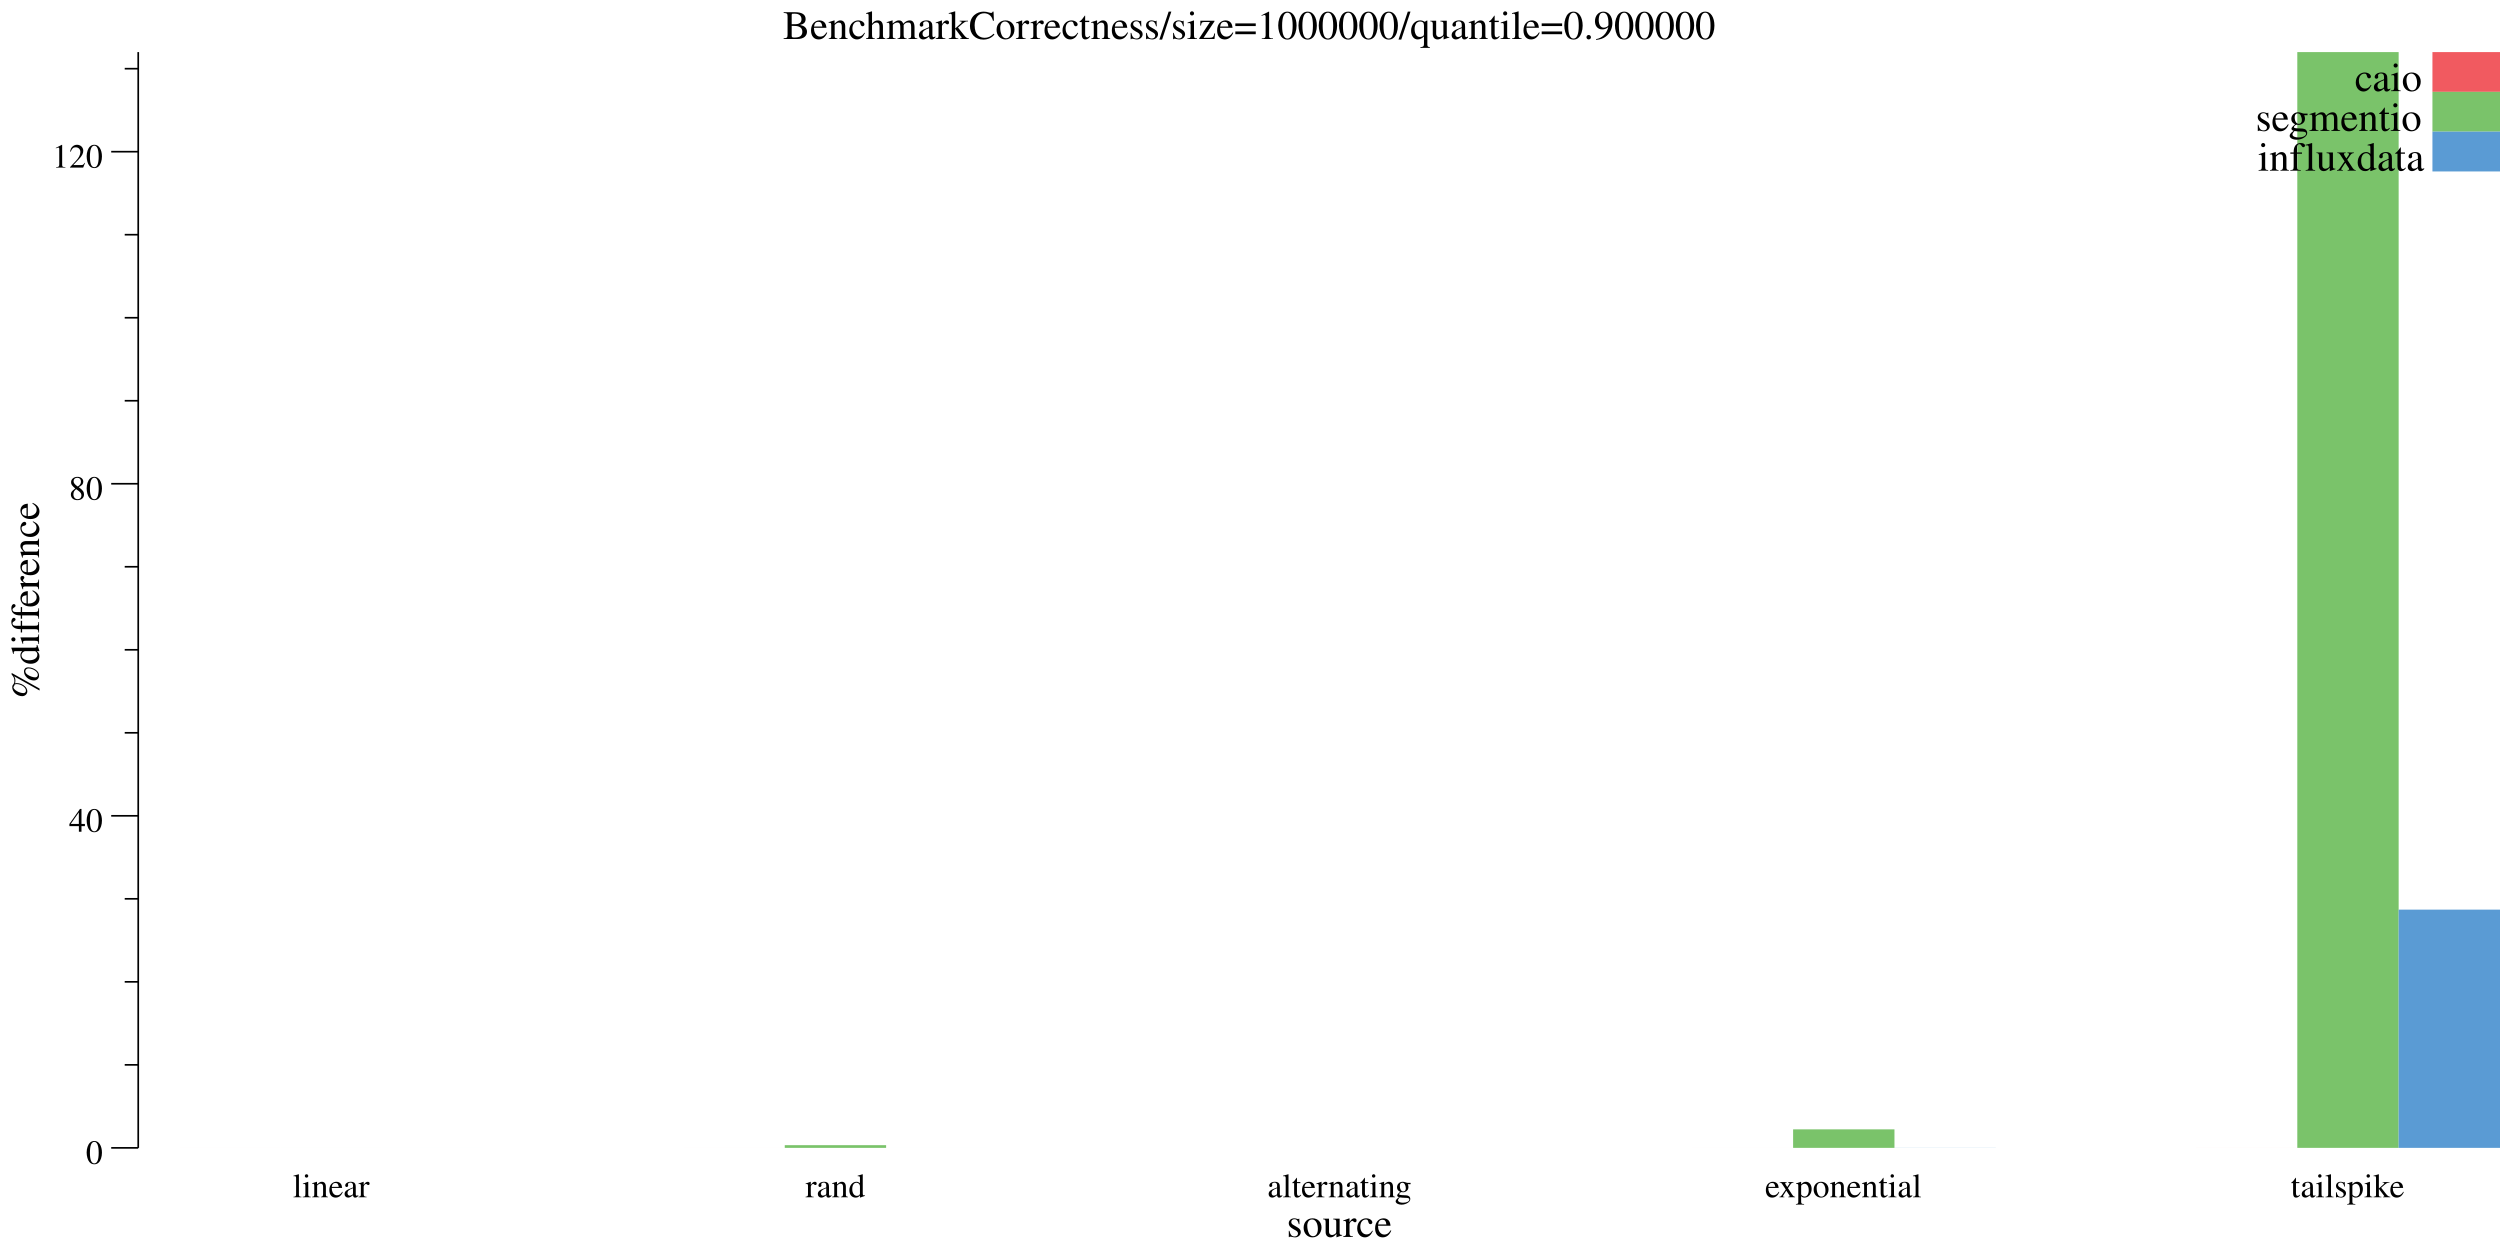
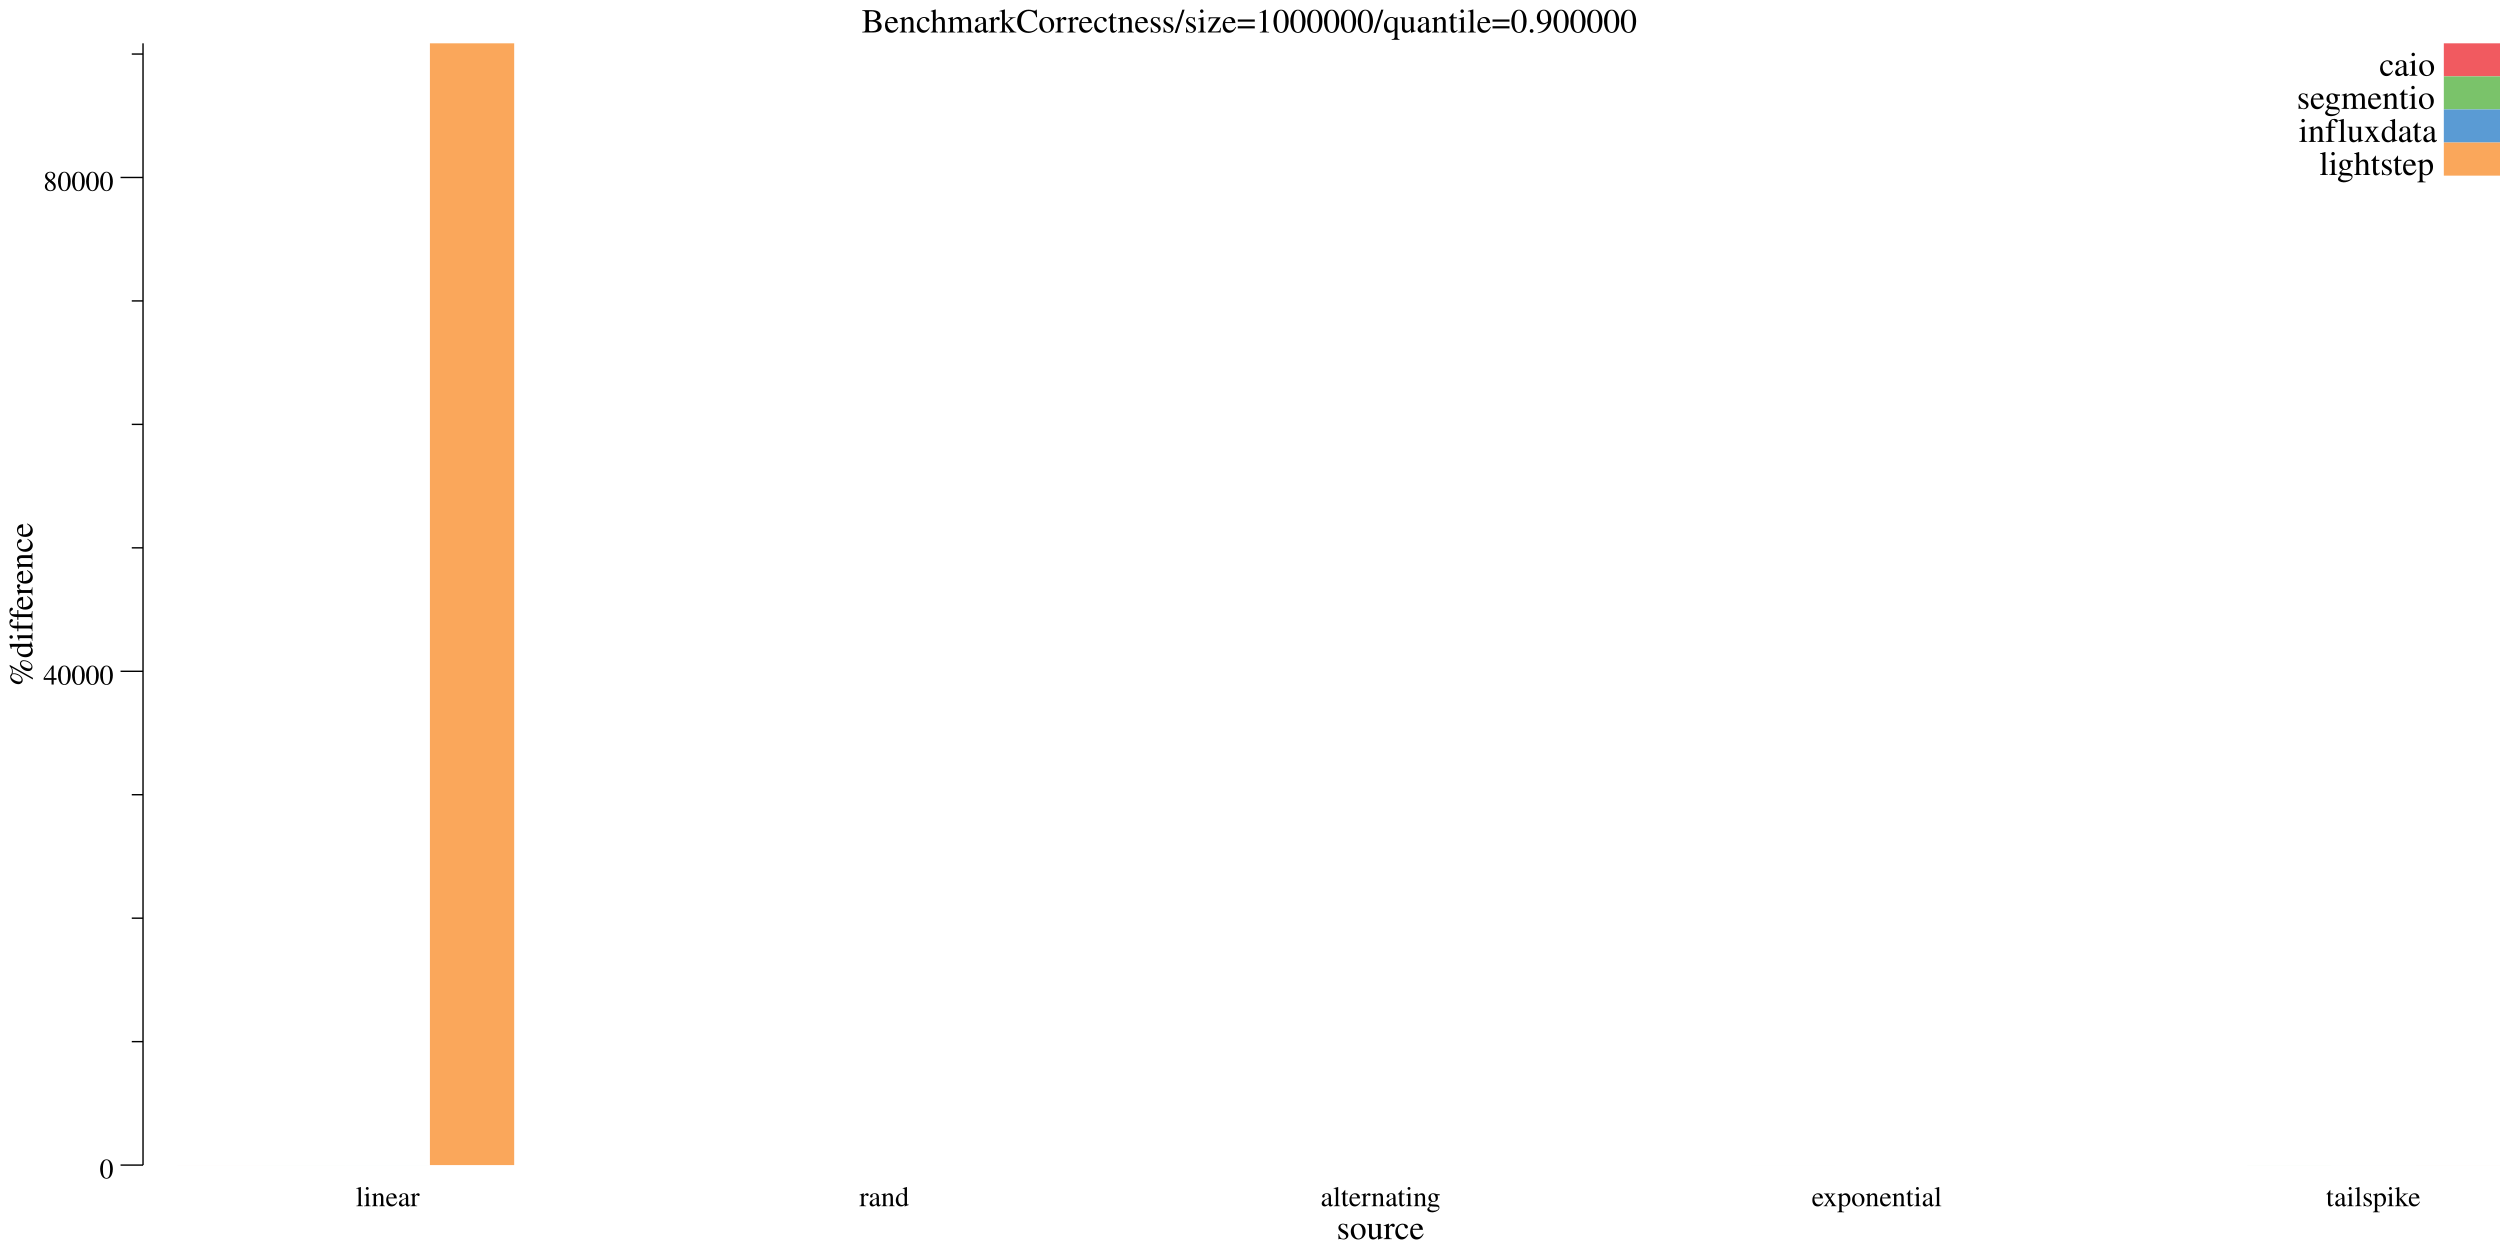
- <svg xmlns="http://www.w3.org/2000/svg" width="740pt" height="370pt" viewBox="0 0 740 370">
-   <g transform="scale(1, -1) translate(0, -370)">
-     <path d="M0,0L740,0L740,370L0,370Z" style="fill:#FFFFFF" />
-     <text x="231.76" y="-358.45" transform="scale(1, -1)" style="font-family:Times;font-weight:normal;font-style:normal;font-size:12px">BenchmarkCorrectness/size=1000000/quantile=0.900000</text>
-     <text x="380.86" y="-3.861" transform="scale(1, -1)" style="font-family:Times;font-weight:normal;font-style:normal;font-size:12px">source</text>
-     <text x="86.666" y="-15.602" transform="scale(1, -1)" style="font-family:Times;font-weight:normal;font-style:normal;font-size:10px">linear</text>
-     <text x="238.4" y="-15.602" transform="scale(1, -1)" style="font-family:Times;font-weight:normal;font-style:normal;font-size:10px">rand</text>
-     <text x="375.14" y="-15.602" transform="scale(1, -1)" style="font-family:Times;font-weight:normal;font-style:normal;font-size:10px">alternating</text>
-     <text x="522.44" y="-15.602" transform="scale(1, -1)" style="font-family:Times;font-weight:normal;font-style:normal;font-size:10px">exponential</text>
-     <text x="678.06" y="-15.602" transform="scale(1, -1)" style="font-family:Times;font-weight:normal;font-style:normal;font-size:10px">tailspike</text>
+ <svg xmlns="http://www.w3.org/2000/svg" width="890pt" height="445pt" viewBox="0 0 890 445">
+   <g transform="scale(1, -1) translate(0, -445)">
+     <path d="M0,0L890,0L890,445L0,445Z" style="fill:#FFFFFF" />
+     <text x="306.76" y="-433.45" transform="scale(1, -1)" style="font-family:Times;font-weight:normal;font-style:normal;font-size:12px">BenchmarkCorrectness/size=1000000/quantile=0.900000</text>
+     <text x="475.86" y="-3.861" transform="scale(1, -1)" style="font-family:Times;font-weight:normal;font-style:normal;font-size:12px">source</text>
+     <text x="126.67" y="-15.602" transform="scale(1, -1)" style="font-family:Times;font-weight:normal;font-style:normal;font-size:10px">linear</text>
+     <text x="305.9" y="-15.602" transform="scale(1, -1)" style="font-family:Times;font-weight:normal;font-style:normal;font-size:10px">rand</text>
+     <text x="470.14" y="-15.602" transform="scale(1, -1)" style="font-family:Times;font-weight:normal;font-style:normal;font-size:10px">alternating</text>
+     <text x="644.94" y="-15.602" transform="scale(1, -1)" style="font-family:Times;font-weight:normal;font-style:normal;font-size:10px">exponential</text>
+     <text x="828.06" y="-15.602" transform="scale(1, -1)" style="font-family:Times;font-weight:normal;font-style:normal;font-size:10px">tailspike</text>
    <g transform="rotate(90)">
-       <text x="163.2" y="11.555" transform="scale(1, -1)" style="font-family:Times;font-weight:normal;font-style:normal;font-size:12px">%difference</text>
+       <text x="200.7" y="11.555" transform="scale(1, -1)" style="font-family:Times;font-weight:normal;font-style:normal;font-size:12px">%difference</text>
    </g>
-     <text x="25.416" y="-25.509" transform="scale(1, -1)" style="font-family:Times;font-weight:normal;font-style:normal;font-size:10px">0</text>
-     <text x="20.416" y="-123.8" transform="scale(1, -1)" style="font-family:Times;font-weight:normal;font-style:normal;font-size:10px">40</text>
-     <text x="20.416" y="-222.09" transform="scale(1, -1)" style="font-family:Times;font-weight:normal;font-style:normal;font-size:10px">80</text>
-     <text x="15.416" y="-320.38" transform="scale(1, -1)" style="font-family:Times;font-weight:normal;font-style:normal;font-size:10px">120</text>
-     <path d="M32.916,30.23L40.916,30.23" style="fill:none;stroke:#000000;stroke-width:0.5" />
-     <path d="M32.916,128.52L40.916,128.52" style="fill:none;stroke:#000000;stroke-width:0.5" />
-     <path d="M32.916,226.81L40.916,226.81" style="fill:none;stroke:#000000;stroke-width:0.5" />
-     <path d="M32.916,325.1L40.916,325.1" style="fill:none;stroke:#000000;stroke-width:0.5" />
-     <path d="M36.916,54.803L40.916,54.803" style="fill:none;stroke:#000000;stroke-width:0.5" />
-     <path d="M36.916,79.375L40.916,79.375" style="fill:none;stroke:#000000;stroke-width:0.5" />
-     <path d="M36.916,103.95L40.916,103.95" style="fill:none;stroke:#000000;stroke-width:0.5" />
-     <path d="M36.916,153.09L40.916,153.09" style="fill:none;stroke:#000000;stroke-width:0.5" />
-     <path d="M36.916,177.66L40.916,177.66" style="fill:none;stroke:#000000;stroke-width:0.5" />
-     <path d="M36.916,202.24L40.916,202.24" style="fill:none;stroke:#000000;stroke-width:0.5" />
-     <path d="M36.916,251.38L40.916,251.38" style="fill:none;stroke:#000000;stroke-width:0.5" />
-     <path d="M36.916,275.95L40.916,275.95" style="fill:none;stroke:#000000;stroke-width:0.5" />
-     <path d="M36.916,300.53L40.916,300.53" style="fill:none;stroke:#000000;stroke-width:0.5" />
-     <path d="M36.916,349.67L40.916,349.67" style="fill:none;stroke:#000000;stroke-width:0.5" />
-     <path d="M40.916,30.23L40.916,354.58" style="fill:none;stroke:#000000;stroke-width:0.5" />
-     <path d="M53.048,30.23L53.048,30.231L83.048,30.231L83.048,30.23Z" style="fill:#F15A60" />
-     <path d="M202.29,30.23L202.29,30.231L232.29,30.231L232.29,30.23Z" style="fill:#F15A60" />
-     <path d="M351.52,30.23L351.52,30.23L381.52,30.23L381.52,30.23Z" style="fill:#F15A60" />
-     <path d="M500.76,30.23L500.76,30.232L530.76,30.232L530.76,30.23Z" style="fill:#F15A60" />
-     <path d="M650,30.23L650,30.234L680,30.234L680,30.23Z" style="fill:#F15A60" />
-     <path d="M83.048,30.23L83.048,30.231L113.05,30.231L113.05,30.23Z" style="fill:#7AC36A" />
-     <path d="M232.29,30.23L232.29,31.029L262.29,31.029L262.29,30.23Z" style="fill:#7AC36A" />
-     <path d="M381.52,30.23L381.52,30.23L411.52,30.23L411.52,30.23Z" style="fill:#7AC36A" />
-     <path d="M530.76,30.23L530.76,35.71L560.76,35.71L560.76,30.23Z" style="fill:#7AC36A" />
-     <path d="M680,30.23L680,354.58L710,354.58L710,30.23Z" style="fill:#7AC36A" />
-     <path d="M113.05,30.23L113.05,30.231L143.05,30.231L143.05,30.23Z" style="fill:#5A9BD4" />
-     <path d="M262.29,30.23L262.29,30.231L292.29,30.231L292.29,30.23Z" style="fill:#5A9BD4" />
-     <path d="M411.52,30.23L411.52,30.23L441.52,30.23L441.52,30.23Z" style="fill:#5A9BD4" />
-     <path d="M560.76,30.23L560.76,30.254L590.76,30.254L590.76,30.23Z" style="fill:#5A9BD4" />
-     <path d="M710,30.23L710,100.75L740,100.75L740,30.23Z" style="fill:#5A9BD4" />
-     <path d="M720,342.81L720,354.58L740,354.58L740,342.81Z" style="fill:#F15A60" />
-     <text x="697.01" y="-343.03" transform="scale(1, -1)" style="font-family:Times;font-weight:normal;font-style:normal;font-size:12px">caio</text>
-     <path d="M720,331.03L720,342.81L740,342.81L740,331.03Z" style="fill:#7AC36A" />
-     <text x="667.68" y="-331.25" transform="scale(1, -1)" style="font-family:Times;font-weight:normal;font-style:normal;font-size:12px">segmentio</text>
-     <path d="M720,319.25L720,331.03L740,331.03L740,319.25Z" style="fill:#5A9BD4" />
-     <text x="668.35" y="-319.47" transform="scale(1, -1)" style="font-family:Times;font-weight:normal;font-style:normal;font-size:12px">influxdata</text>
+     <text x="35.416" y="-25.509" transform="scale(1, -1)" style="font-family:Times;font-weight:normal;font-style:normal;font-size:10px">0</text>
+     <text x="15.416" y="-201.3" transform="scale(1, -1)" style="font-family:Times;font-weight:normal;font-style:normal;font-size:10px">40000</text>
+     <text x="15.416" y="-377.09" transform="scale(1, -1)" style="font-family:Times;font-weight:normal;font-style:normal;font-size:10px">80000</text>
+     <path d="M42.916,30.23L50.916,30.23" style="fill:none;stroke:#000000;stroke-width:0.5" />
+     <path d="M42.916,206.02L50.916,206.02" style="fill:none;stroke:#000000;stroke-width:0.5" />
+     <path d="M42.916,381.82L50.916,381.82" style="fill:none;stroke:#000000;stroke-width:0.5" />
+     <path d="M46.916,74.179L50.916,74.179" style="fill:none;stroke:#000000;stroke-width:0.5" />
+     <path d="M46.916,118.13L50.916,118.13" style="fill:none;stroke:#000000;stroke-width:0.5" />
+     <path d="M46.916,162.08L50.916,162.08" style="fill:none;stroke:#000000;stroke-width:0.5" />
+     <path d="M46.916,249.97L50.916,249.97" style="fill:none;stroke:#000000;stroke-width:0.5" />
+     <path d="M46.916,293.92L50.916,293.92" style="fill:none;stroke:#000000;stroke-width:0.5" />
+     <path d="M46.916,337.87L50.916,337.87" style="fill:none;stroke:#000000;stroke-width:0.5" />
+     <path d="M46.916,425.76L50.916,425.76" style="fill:none;stroke:#000000;stroke-width:0.5" />
+     <path d="M50.916,30.23L50.916,429.58" style="fill:none;stroke:#000000;stroke-width:0.5" />
+     <path d="M63.048,30.23L63.048,30.234L93.048,30.234L93.048,30.23Z" style="fill:#F15A60" />
+     <path d="M239.79,30.23L239.79,30.23L269.79,30.23L269.79,30.23Z" style="fill:#F15A60" />
+     <path d="M416.52,30.23L416.52,30.23L446.52,30.23L446.52,30.23Z" style="fill:#F15A60" />
+     <path d="M593.26,30.23L593.26,30.23L623.26,30.23L623.26,30.23Z" style="fill:#F15A60" />
+     <path d="M770,30.23L770,30.23L800,30.23L800,30.23Z" style="fill:#F15A60" />
+     <path d="M93.048,30.23L93.048,30.233L123.05,30.233L123.05,30.23Z" style="fill:#7AC36A" />
+     <path d="M269.79,30.23L269.79,30.23L299.79,30.23L299.79,30.23Z" style="fill:#7AC36A" />
+     <path d="M446.52,30.23L446.52,30.23L476.52,30.23L476.52,30.23Z" style="fill:#7AC36A" />
+     <path d="M623.26,30.23L623.26,30.231L653.26,30.231L653.26,30.23Z" style="fill:#7AC36A" />
+     <path d="M800,30.23L800,30.236L830,30.236L830,30.23Z" style="fill:#7AC36A" />
+     <path d="M123.05,30.23L123.05,30.233L153.05,30.233L153.05,30.23Z" style="fill:#5A9BD4" />
+     <path d="M299.79,30.23L299.79,30.23L329.79,30.23L329.79,30.23Z" style="fill:#5A9BD4" />
+     <path d="M476.52,30.23L476.52,30.23L506.52,30.23L506.52,30.23Z" style="fill:#5A9BD4" />
+     <path d="M653.26,30.23L653.26,30.23L683.26,30.23L683.26,30.23Z" style="fill:#5A9BD4" />
+     <path d="M830,30.23L830,30.232L860,30.232L860,30.23Z" style="fill:#5A9BD4" />
+     <path d="M153.05,30.23L153.05,429.58L183.05,429.58L183.05,30.23Z" style="fill:#FAA75B" />
+     <path d="M329.79,30.23L329.79,30.231L359.79,30.231L359.79,30.23Z" style="fill:#FAA75B" />
+     <path d="M506.52,30.23L506.52,30.231L536.52,30.231L536.52,30.23Z" style="fill:#FAA75B" />
+     <path d="M683.26,30.23L683.26,30.231L713.26,30.231L713.26,30.23Z" style="fill:#FAA75B" />
+     <path d="M860,30.23L860,30.236L890,30.236L890,30.23Z" style="fill:#FAA75B" />
+     <path d="M870,417.81L870,429.58L890,429.58L890,417.81Z" style="fill:#F15A60" />
+     <text x="847.01" y="-418.03" transform="scale(1, -1)" style="font-family:Times;font-weight:normal;font-style:normal;font-size:12px">caio</text>
+     <path d="M870,406.03L870,417.81L890,417.81L890,406.03Z" style="fill:#7AC36A" />
+     <text x="817.68" y="-406.25" transform="scale(1, -1)" style="font-family:Times;font-weight:normal;font-style:normal;font-size:12px">segmentio</text>
+     <path d="M870,394.25L870,406.03L890,406.03L890,394.25Z" style="fill:#5A9BD4" />
+     <text x="818.35" y="-394.47" transform="scale(1, -1)" style="font-family:Times;font-weight:normal;font-style:normal;font-size:12px">influxdata</text>
+     <path d="M870,382.47L870,394.25L890,394.25L890,382.47Z" style="fill:#FAA75B" />
+     <text x="825.67" y="-382.7" transform="scale(1, -1)" style="font-family:Times;font-weight:normal;font-style:normal;font-size:12px">lightstep</text>
  </g>
</svg>
